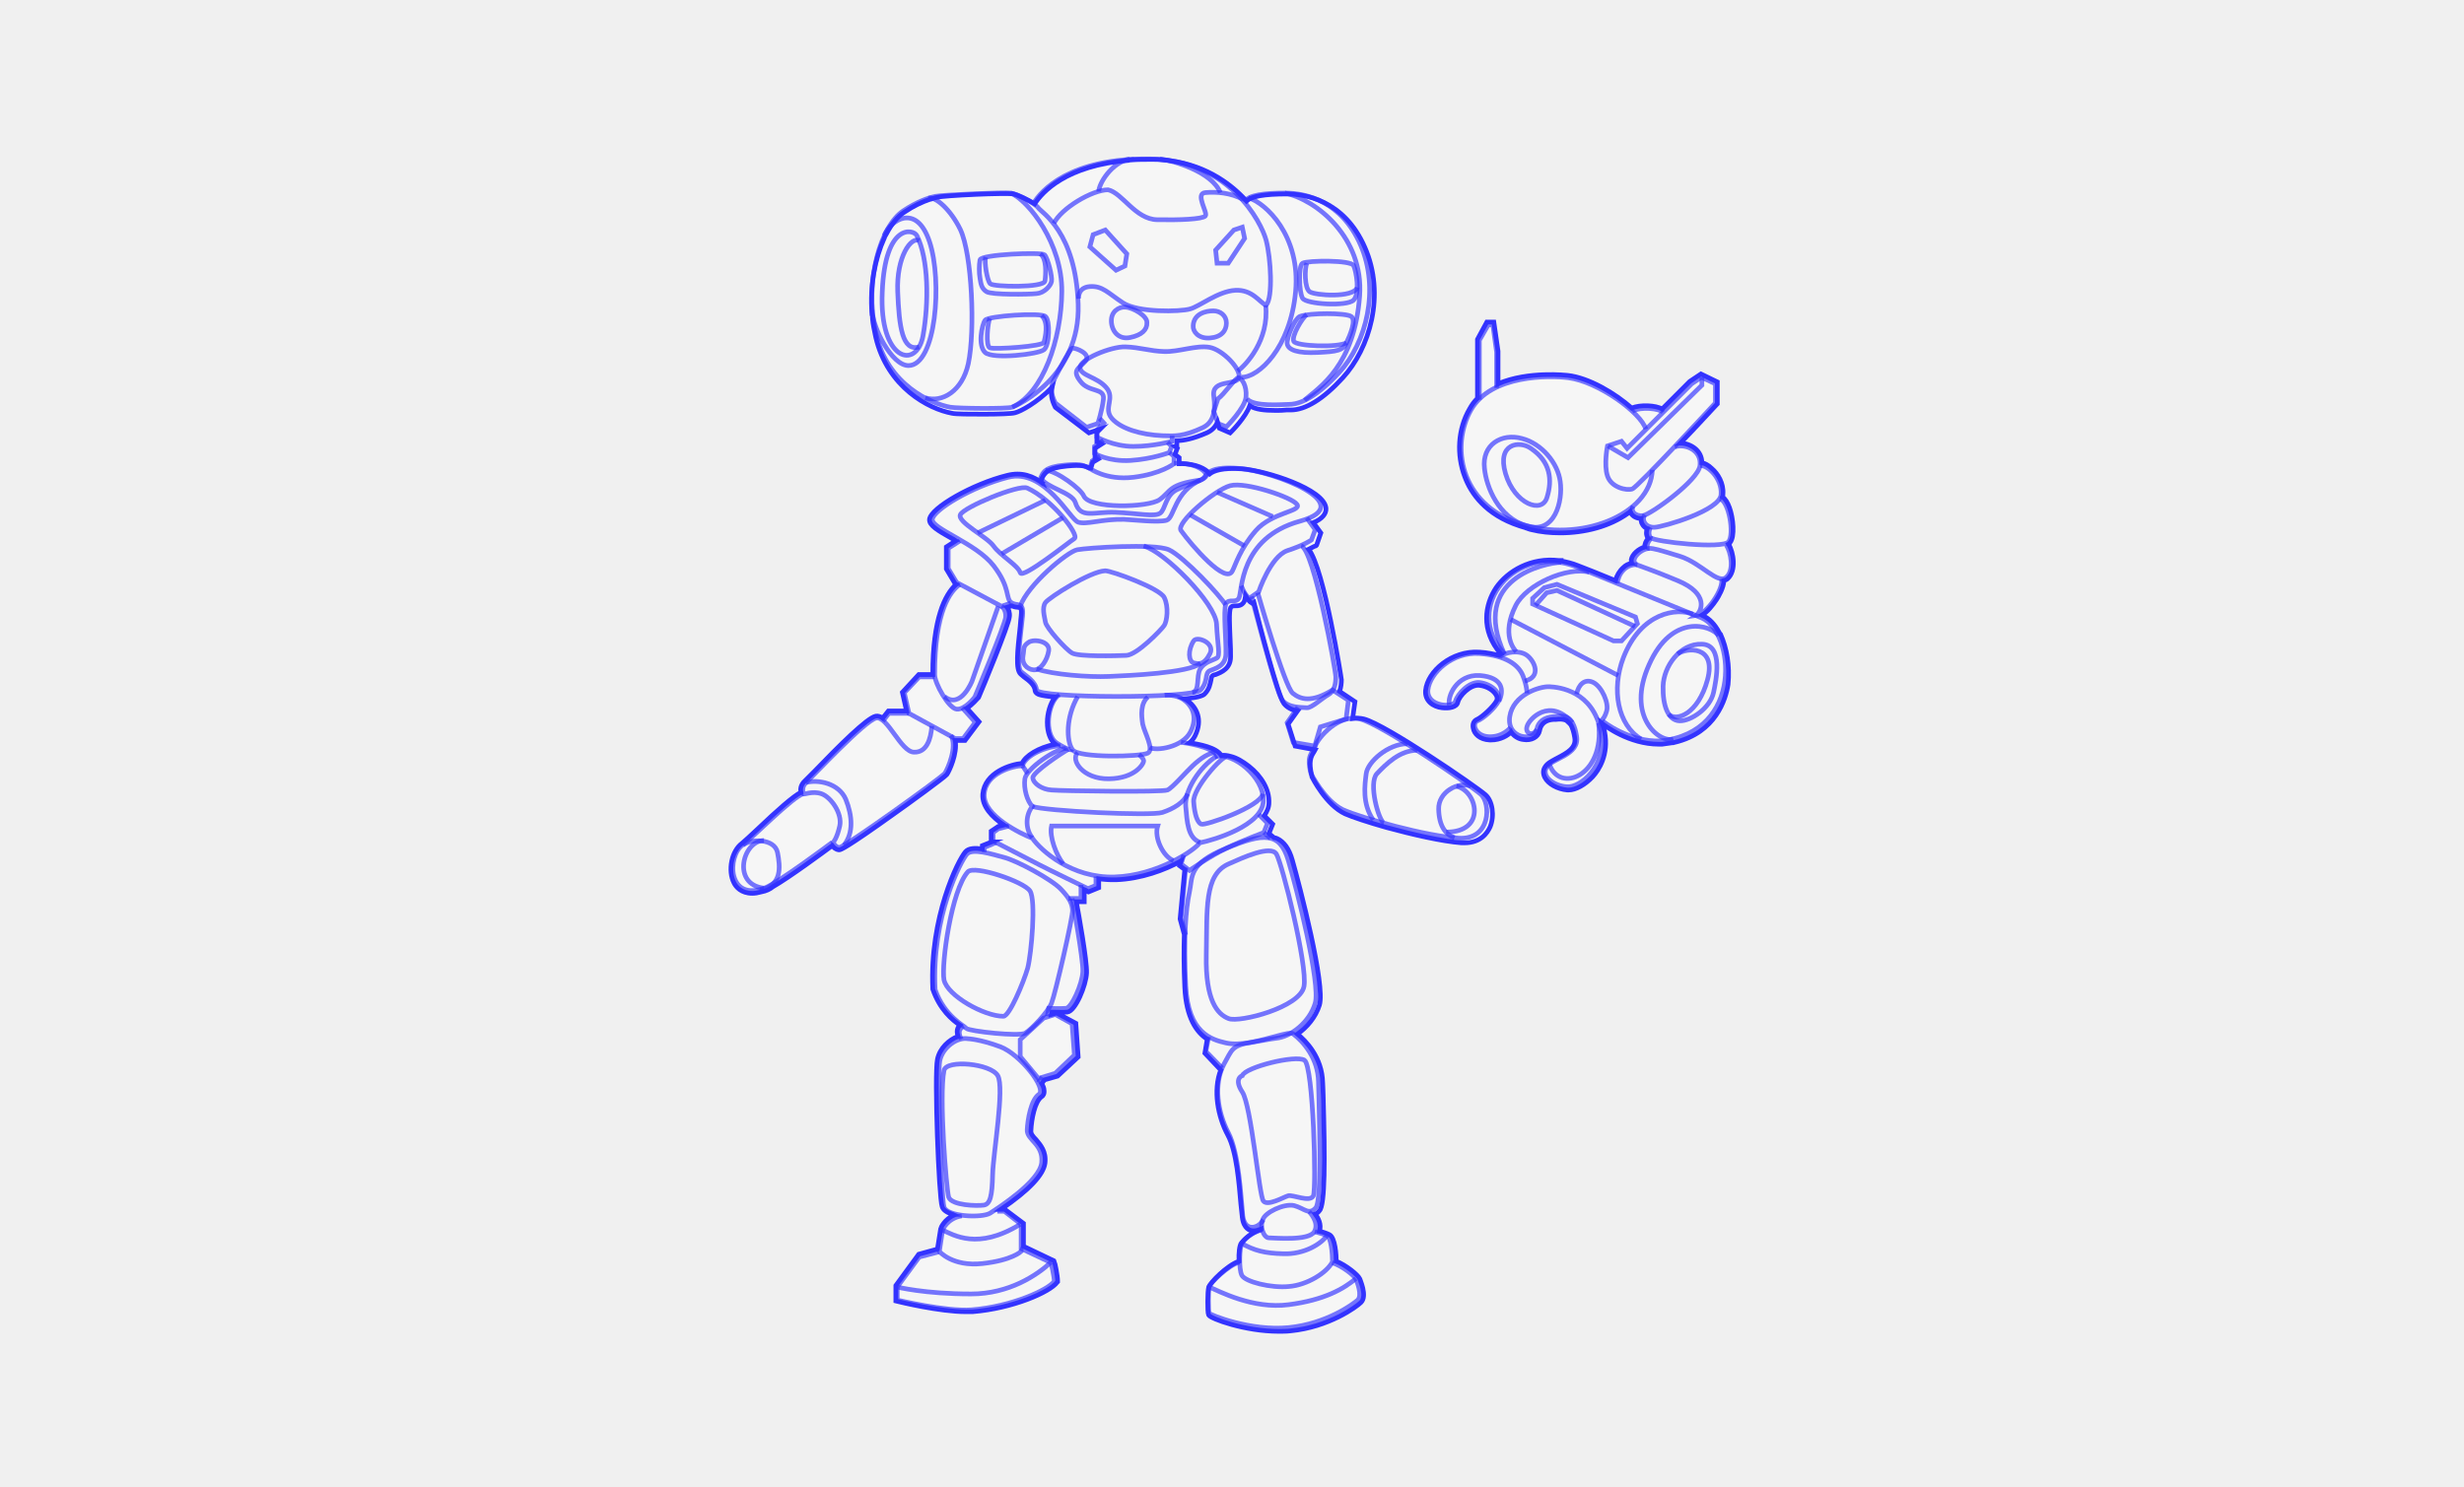
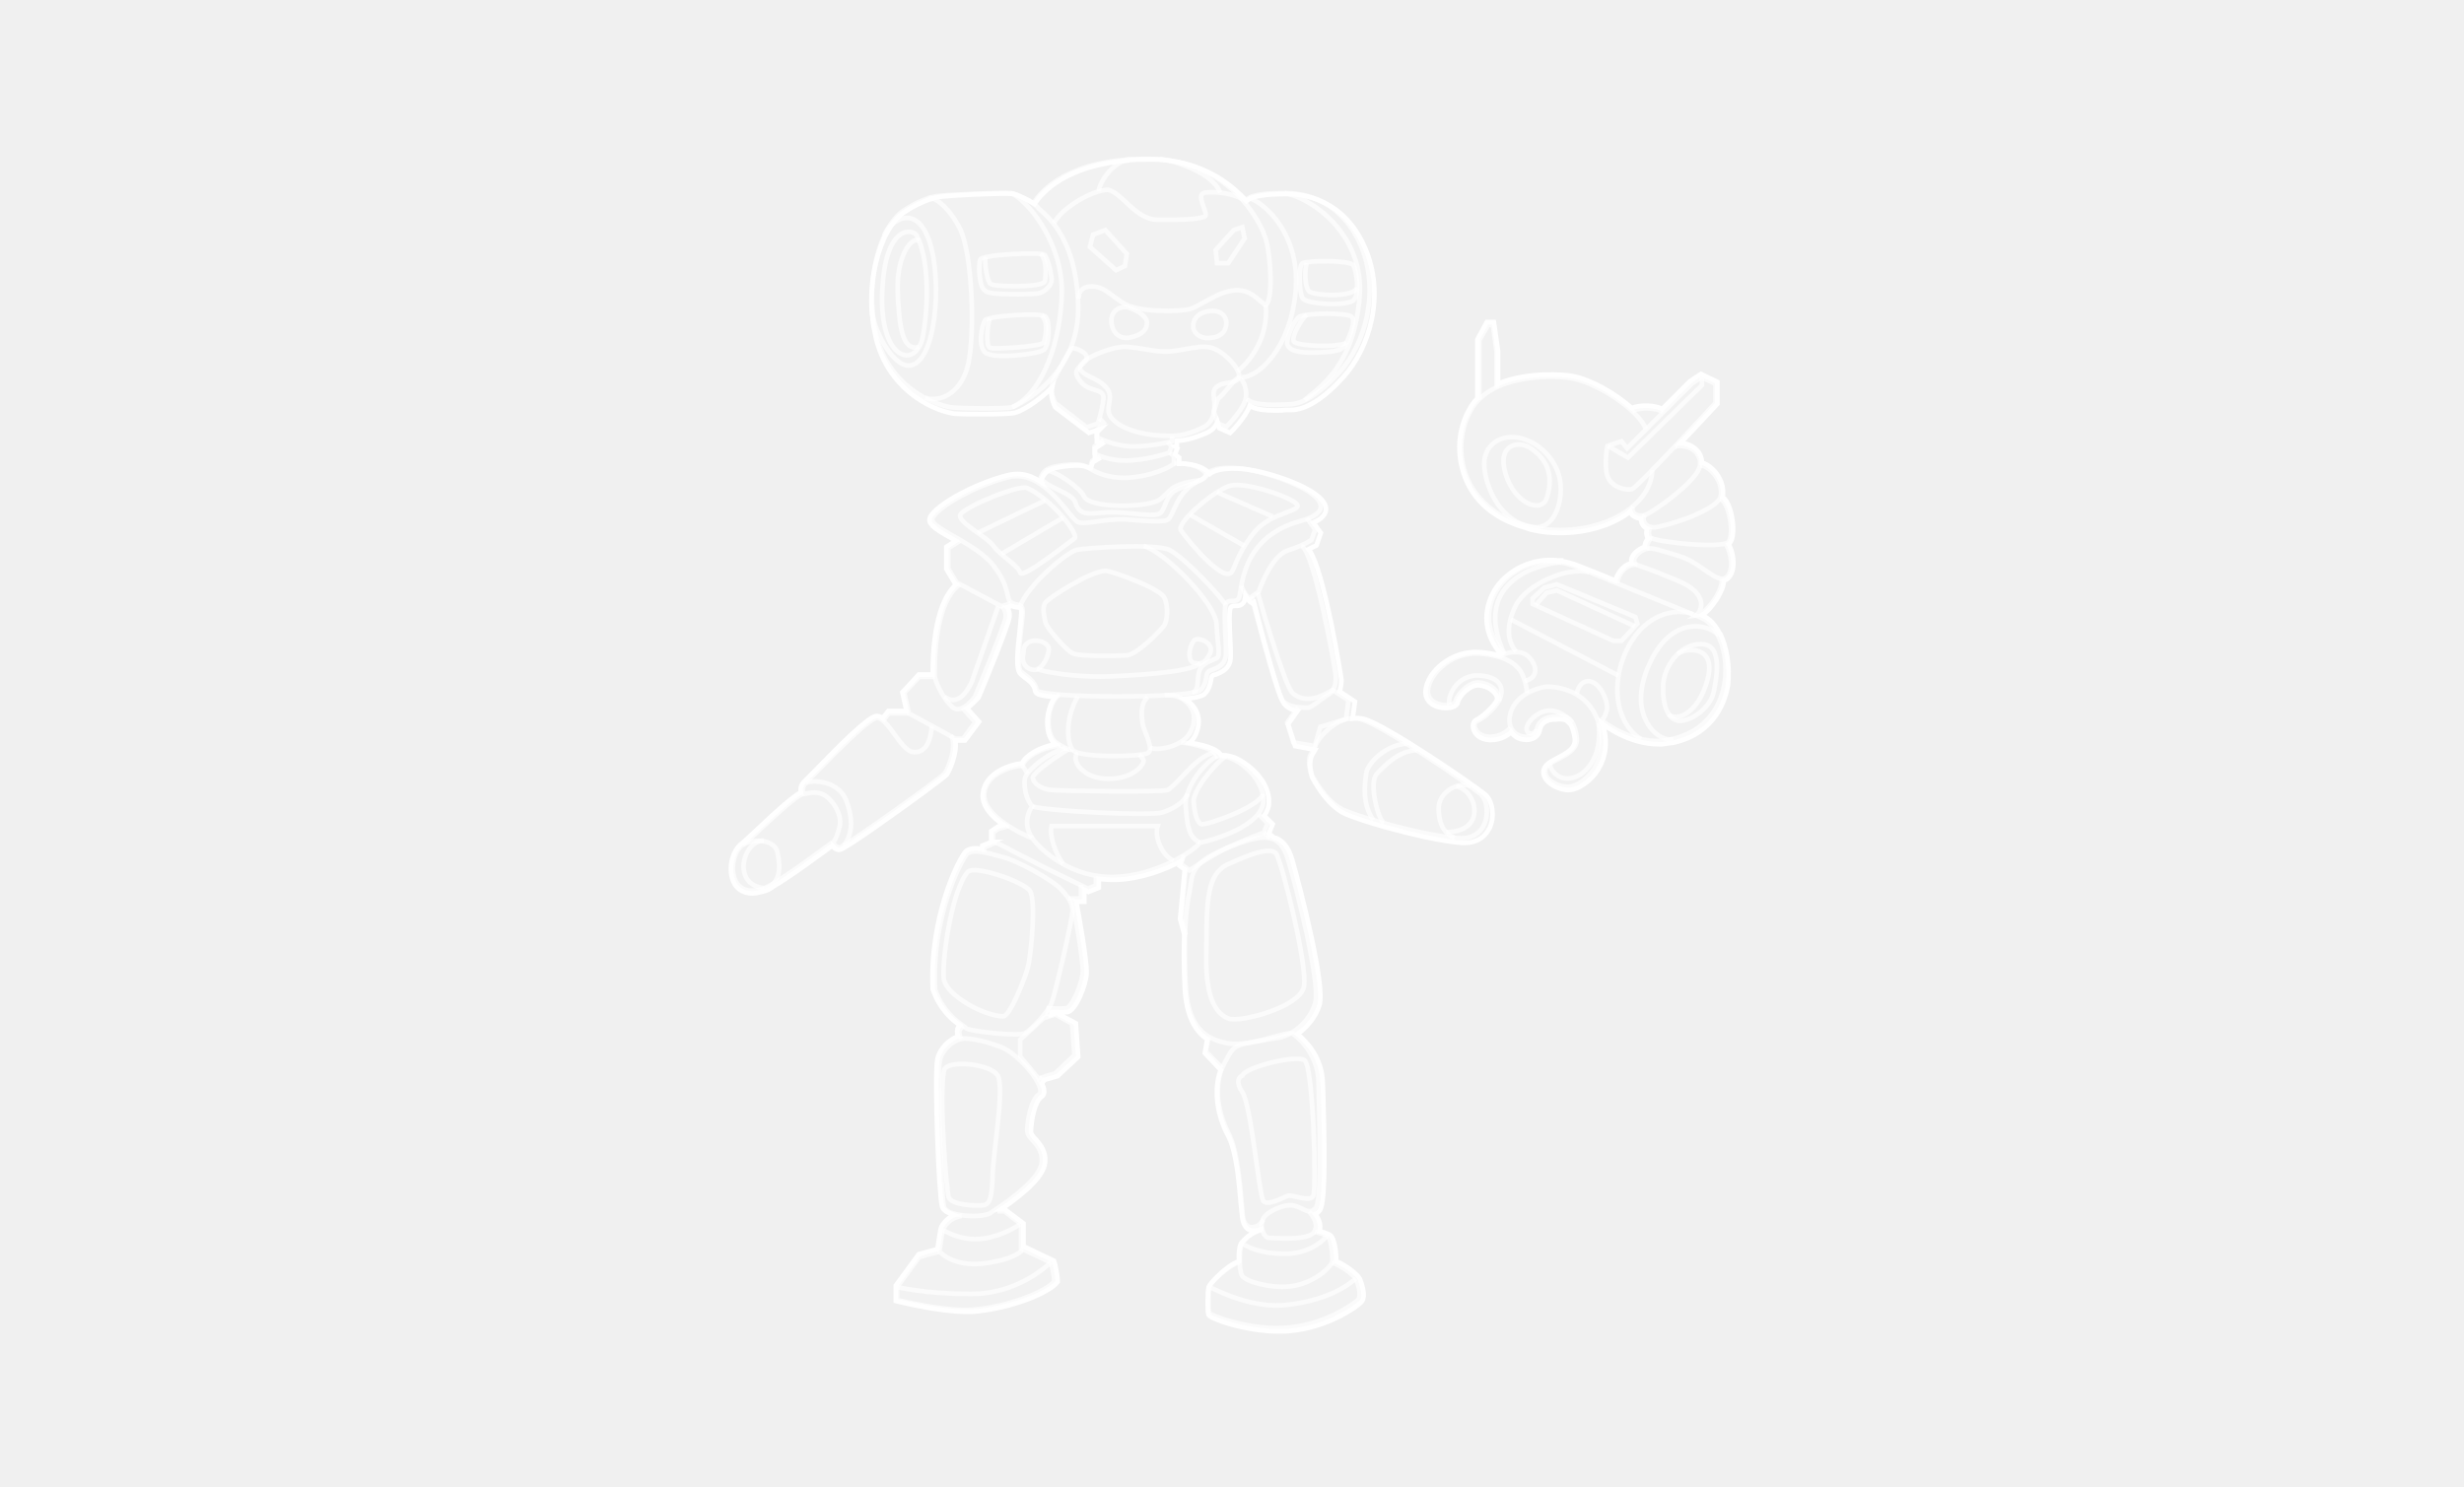
<svg id="bp-711" viewBox="0 0 527 318">
  <style type="text/css">
- 		.st0{fill:#fff6;stroke:#33f;stroke-miterlimit:10;}
- 		.st1{fill:none;stroke:#33fa;stroke-miterlimit:10;}
+ 		.st0{fill:#fff2;stroke:#fff;stroke-miterlimit:10;}
+ 		.st1{fill:none;stroke:#fffa;stroke-miterlimit:10;}
</style>
  <g>
    <path class="st0" d="M223.3,103.6c-2.3-1.8-4.8-2.7-7.9-1.9c-7.3,1.8-16.3,6.9-16.6,9.4c-0.1,1.3,1.8,2.4,4.8,4.1   c0.3,0.1,0.5,0.3,0.8,0.5l-2,1.3v4.7l1.9,3.2l0.2,0.1c-2.4,2.2-5,7.3-5,19.2c0,0,0,0,0,0.1h-3l-3.5,3.8l0.9,4h-3.9l-1.2,1.5   c-0.5-0.3-1-0.5-1.5-0.4c-1.9,0.4-7.8,6.3-13.2,11.9c-0.9,0.9-1.7,1.7-1.9,1.9c-1.1,1-1,2-0.9,2.5c-1.6,0.8-5,3.8-9.1,7.7   c-1.6,1.5-3,2.8-3.5,3.2c0,0,0,0,0,0c0,0,0,0,0,0l0,0c-2.2,1.6-3.1,5.8-1.7,8.5c0.4,0.8,1.5,2.2,3.9,2.2c0.6,0,1.2-0.1,1.9-0.3l0,0   c1.1-0.2,1.9-0.6,2.5-1.1c3.5-2,10.8-7.4,12.7-8.8c0.3,0.4,0.7,0.8,1.4,0.9c0,0,0,0,0.1,0c0.3,0,1.5-0.4,11.7-7.7   c3-2.1,10.8-7.8,11.3-8.4c0.5-0.7,2.3-4.5,1.8-7.3l0.1,0h2l3-4l-2.6-2.9c1.2-0.8,2.2-2,2.4-2.2l0.1-0.1c0.7-1.6,6.5-15.6,6.6-17.3   c0.1-0.9-0.2-1.6-0.5-2l1-0.3c0.4,0.2,0.9,0.3,1.2,0.3c0.7,0.1,1,0.1,0.8,1.9c-0.1,0.6-0.1,1.3-0.2,2.2c-0.6,5.4-1,9.2,0.1,10.2   c0.2,0.2,0.5,0.4,0.7,0.6c1.1,0.8,2.3,1.7,2.4,3c0.1,0.5,0.6,0.7,0.9,0.8c0.6,0.2,1.9,0.4,3.4,0.5c-1.1,1.3-1.7,3.6-1.7,5.4   c0,2.1,0.6,3.8,1.7,4.7c-3.6,0.7-6.4,2.5-7.1,4.1c-2.4,0.2-8,1.9-8.4,6.6c-0.2,2.6,2,4.9,4.5,6.6l-1.2,0.3l-1.5,1v2.3l0.1,0l-2,0.8   v0.7c-1.5-0.2-2.9-0.2-3.6,0.6c-1.6,1.8-7.7,14.1-7,29.3l0,0.1c1.5,4.4,4.2,6.6,5.8,7.7c-0.8,0.8-0.6,1.7-0.4,2.4   c-1.9,0.7-3.9,2.5-4.4,4.9c-0.7,3.3,0.3,29.5,1,31.5c0.2,0.7,0.9,1.2,2,1.6c0.2,0.1,0.4,0.1,0.6,0.2c-2.1,0.9-2.9,2.8-2.9,2.9   l-0.7,4.4l-4,1.1l-4.9,6.7v3.3l0.4,0.1c0.4,0.1,9,2.2,14.6,2.2c0.5,0,0.9,0,1.4,0c8.6-0.7,16.6-4.2,18.1-6.3l0.1-0.1V274   c0-1.1-0.6-4-0.7-4.1l-0.1-0.2l-6.5-3.1v-4.9l-4-3h-0.8c6-4.1,9.1-7.4,9.4-9.9c0.3-2.5-1-3.9-1.9-5c-0.7-0.7-1.2-1.3-1.1-2   c0.1-2.3,0.8-6.2,2.3-7.2c0.3-0.2,0.6-0.6,0.5-1.4c0-0.4-0.2-0.9-0.5-1.4l0.6-0.8l2.8-0.8l4.4-4.1l-0.5-7.2l-4.1-2.2l-1.1,0.3   l0.1-0.5c0.8,0,2.4,0.1,3.3,0c1.7-0.2,4-5.7,4.1-8.4c0.1-2.5-1.7-12.6-2.2-15.2h1.7v-2.6c0.5,0.2,0.7,0.4,0.7,0.4l0.2,0.1l2.2-0.9   v-1.9c0.9,0.1,1.9,0.2,2.9,0.2c0.3,0,0.5,0,0.8,0c5.4-0.2,10.4-2.1,13.9-4l-0.3,1l1.1,0.8l-1,10.6l0.9,3.3c-0.1,3.2-0.1,7,0.1,11.3   c0.3,6.5,2.5,9.6,4.8,11.1l-0.5,3l3.4,3.6c-1.7,4.4-0.6,10,1.5,13.9c1.9,3.5,2.4,10.3,2.8,14.8c0.1,1.1,0.2,2,0.3,2.8   c0.3,2.5,1.7,2.9,2.3,2.9c0.1,0,0.1,0,0.2,0c0.5,0,1-0.2,1.5-0.4c0,0,0,0.1,0,0.1c-2.4,0.8-3.7,2.3-4.2,2.9   c-0.4,0.5-0.6,2.2-0.5,3.9c-2.6,0.9-6.2,4.6-6.5,5.6c-0.2,0.8-0.3,5.3,0,5.9c0.4,0.8,7.8,3.5,15,3.5c0.8,0,1.7,0,2.5-0.1   c8.2-0.8,14.1-5.1,15.1-6.1c1.4-1.4-0.3-5-0.3-5.1c-0.4-0.8-2.8-2.8-5-3.7c0-1.2-0.2-5.1-1.5-5.7c-0.6-0.3-1.5-0.6-2.1-0.7   c0.5-1.5-0.3-2.9-0.9-3.7c0.3-0.1,0.6-0.3,0.9-0.7c1.2-1.2,1.2-10.8,0.8-24.7c0-1.1-0.1-2-0.1-2.6c-0.1-5.6-3.7-9.1-5.4-10.5   c2-1.4,3.9-3.6,4.7-6.2c1.3-4.3-4.2-25.4-5.8-31c-0.7-2.5-1.8-3.9-3.2-4.6c-0.2-0.1-0.5-0.2-0.7-0.2l-1.1-0.9l0.8-2l-1.8-1.8   c0.6-0.9,1-1.8,1-2.8c0.1-2.7-1.5-5.6-4.3-7.8c-1.3-1-2.6-1.8-3.9-2.1v0c0,0,0,0,0,0c-0.7-0.2-1.4-0.3-2-0.2   c-1-1.7-4.7-2.4-6.8-2.7c0.5-0.4,0.9-0.9,1.2-1.5c1.7-3.5,0.3-6.1-1.6-7.5c-0.2-0.2-0.5-0.3-0.7-0.4c0.9-0.1,1.7-0.2,2.3-0.3l0,0   c0.2,0,0.3-0.1,0.5-0.1c0.8-0.2,1.3-0.4,1.5-0.6c1.1-1.1,1.2-2.2,1.4-3c0.1-0.7,0.2-0.9,0.4-1c0.2-0.1,0.4-0.2,0.6-0.2   c1.3-0.5,3.2-1.3,3.2-3.8c0-0.9,0-2.3-0.1-3.8c-0.1-2.5-0.3-5.9,0.1-6.7c0.2-0.3,0.4-0.4,1-0.4c0.6,0,1.4,0,1.9-0.9   c0.1-0.2,0.2-0.6,0.3-1.2c0.6,1,1.1,1.4,1.2,1.4l0.3,0.2l0.3-0.2c1,4,5.1,19.9,6.4,21.6c0.7,0.9,1.8,1.4,2.9,1.6l-2,2.8l1.5,4.7   l4.3,0.8c-0.1,0.2-0.2,0.3-0.3,0.5c-0.6,0.9-1.2,2-0.4,5.2l0,0.1c0.1,0.2,3,6,7.1,7.9c1.6,0.7,4.9,1.8,8.8,2.9c0,0,0,0,0,0l0,0   c5.5,1.5,12,3,16.1,3.3c0.2,0,0.4,0,0.6,0c3.5,0,4.9-2.1,5.5-3.4c1-2.4,0.5-5.6-1-6.9c-2.2-1.9-21.3-15-26-16.2   c-0.8-0.2-1.6-0.2-2.4-0.1l0.5-3.6l-3.3-2.2c0.3-0.8,0.4-1.8,0.4-2.5c0-0.2-3.7-23.7-7-27.9c1-0.5,1.5-0.8,1.6-0.8l0.1-0.1l0.9-2.6   l-1.6-2.2c1.9-0.8,2.8-1.9,2.7-3.1c-0.4-4.1-12.8-8-17.9-8.4c-4.3-0.3-6.1,0.4-7,1.1c-0.1-0.1-0.2-0.2-0.3-0.4   c-0.5-0.5-2.3-1.9-6.2-1.8v-1.3l-0.9-0.7l0.5-1.3l-0.5-0.4c0,0,0,0,0,0l0.4-0.1v-1.1c1.6-0.1,3.4-0.4,6.4-1.7   c1.1-0.5,1.8-1.2,2.3-2.3l0.4,1.3l2.3,1l0.2-0.2c0.1-0.1,3.1-3.1,4-5.6c1.2,0.8,3.2,1,5.5,1c0.8,0,1.6,0,2.4-0.1c0.4,0,0.7,0,0.9,0   c3.1,0,6.9-2.3,11.1-6.9c5.7-6.2,9.2-17.7,4.7-27.9c-4.5-10.3-13.1-11.4-16.6-11.4c-5,0-7.6,0.5-8.7,1.5c-3.7-4.1-9.5-8.1-17.9-8.8   c0,0-0.1,0-0.1,0l0,0c-0.7-0.1-1.5-0.1-2.2-0.1c-1.6,0-3,0-4.4,0.1l0-0.1c-0.2,0-0.4,0.1-0.6,0.2c-13.4,1.1-18.5,6.8-20.1,9.3   c-1.5-0.9-3.6-1.9-4.5-2.1c-1.6-0.3-14.9,0.3-16.3,0.7c-0.5,0.1-0.9,0.2-1.4,0.4c0,0-0.1,0-0.1,0l0,0c-1.8,0.6-3.7,1.5-5.6,2.8   c-1.4,0.9-2.7,2.5-3.8,4.6c-0.1,0.2-0.3,0.5-0.4,0.7c0,0,0,0,0,0.1c0,0.1-0.1,0.1-0.1,0.2l0,0c-1.9,4.2-3.1,10-2.6,16.1l0,0   c0,0.2,0,0.4,0.1,0.6c0,0,0,0,0,0c0,0.1,0,0.2,0,0.3c0.1,1.3,0.4,2.7,0.7,4.1c2.5,10.8,11.4,15.4,16.3,16.3   c0.8,0.2,3.9,0.2,6.8,0.2c3.1,0,6.1-0.1,6.7-0.3c1.2-0.3,4.6-2.1,7.9-5.4c-0.3,1.3-0.1,2.6,0.7,4.2l0.1,0.1l7.1,5.4l2.4-0.8   l-0.7,0.7v2l0.3,0.1c0,0,0.3,0.2,0.7,0.4l-1.4,0.9v2.1l0.2,0.1c0,0,0.1,0.1,0.3,0.2l-1,0.6l-0.4,1.3c-0.1,0-0.2-0.1-0.3-0.1   c-0.9-0.4-1.6-0.7-4.8-0.4c-4.2,0.4-4.9,1.5-5.5,3l-0.1,0.2l0.1,0.2C222.4,102.9,222.8,103.3,223.3,103.6z M270.2,178.6   L270.2,178.6C270.2,178.6,270.2,178.6,270.2,178.6C270.2,178.6,270.2,178.6,270.2,178.6z" />
    <path class="st0" d="M368,135.7c-0.1-0.1-0.2-0.2-0.3-0.4c-0.9-1.7-2.1-3-3.5-3.6c-0.1,0-0.2-0.1-0.2-0.1c1.2-0.7,2.3-2.1,3.1-3.3   c0.4-0.6,1.6-2.6,1.6-4.1c0.3-0.1,0.6-0.2,0.8-0.4c1.9-1.7,1.3-5.6,0.2-7.4c0.2-0.1,0.3-0.2,0.3-0.3c1.1-1.3,0.7-5.3-0.1-7.5   c-0.4-1.1-0.9-1.9-1.5-2.3c0.1-0.2,0.1-0.4,0.1-0.6c0.2-2.3-1.1-4.4-2.4-5.5c-0.7-0.7-1.5-1.1-2.1-1.2c0-1.2-0.5-2.3-1.5-3.1   c-0.9-0.7-2-1.1-3.1-1.1c3.2-3.3,6.2-6.6,7.8-8.3l0.1-0.1v-4.7l-3.5-1.7l-2.4,1.6l-5.9,5.9c-1.3-0.8-4.7-1-6.5-0.2   c-3.6-3.2-9.2-6.5-13.7-7c-0.1,0-8.4-1-14.9,1.8l0-7l-0.9-6.2H318l-2,3.7v12.6c-0.7,0.7-1.2,1.4-1.7,2.3c-2.5,4.3-2.8,9.8-1,14.5   c1.3,3.5,4.4,8.1,11.7,10.5c0.4,0.1,0.9,0.3,1.3,0.4c0.1,0,0.1,0.1,0.2,0.1c0.1,0,0.2,0,0.3,0.1c0.2,0.1,0.4,0.1,0.7,0.2   c0,0,0,0,0,0c2,0.5,4.1,0.7,6.2,0.7c5.3,0,10.6-1.4,14.5-4.2c0.2-0.1,0.3-0.2,0.5-0.4c0.1,0.2,0.1,0.3,0.2,0.5c0.4,0.6,1.2,1,2,1   c0,0,0.1,0,0.1,0c0,0.4,0,0.9,0.3,1.3c0.2,0.4,0.6,0.7,1,0.9c-0.2,0.5-0.3,1.3,0.2,2.1c0,0,0,0,0,0c-0.4,0.4-0.8,1.2-0.7,1.8   c-1.4,0.4-2.7,1.6-2.9,2.7c0,0.3,0,0.6,0.1,0.8c-0.7,0.1-1.3,0.4-1.8,0.9c-0.8,0.7-1.4,1.7-1.7,2.8c-3.6-1.5-6.7-2.7-8-3.2   c-1.2-0.5-2.5-0.8-3.6-1l0-0.1c-0.1,0-0.3,0-0.5,0c-5.9-0.7-10.9,2.2-13.4,5.8c-2.4,3.6-3.4,9.1,1,14.2c-0.2,0.1-0.3,0.2-0.4,0.3   c-1.2-0.3-2.5-0.6-4.2-0.7c-5.9-0.4-11.1,4.1-11.5,8.2c-0.2,2.3,1.7,3.5,3.5,3.7c1.5,0.2,3.2-0.1,3.4-1.2c0.3-1.3,2.6-3.8,4.6-3.6   c1.8,0.2,3.1,1.2,3.6,2.1c0.2,0.3,0.3,0.8,0.1,1.2c0,0,0,0,0,0l0,0c-0.7,1.3-3.1,3.5-4.2,4c-0.7,0.3-1,1-0.8,1.9   c0.2,1.2,1.4,2.4,3.5,2.5c0.1,0,0.2,0,0.3,0c2.1,0,3.6-1,4.3-1.7c0.6,0.9,1.6,1.5,2.6,1.6c1.7,0.3,3.2-0.5,3.5-1.9c0,0,0,0,0,0l0,0   c0,0,0-0.1,0-0.1c0.3-1.4,1.3-2.2,3-2.3l0.5,0c0.8-0.1,1.5-0.1,2.2,0.2c0.3,0.3,0.7,0.6,1,1c0.3,0.6,0.6,1.4,0.8,2.7   c0.4,2.2-1.7,3.3-3.6,4.3c-1.1,0.6-2.2,1.1-2.7,1.9c-0.5,0.7-0.5,1.5-0.1,2.3c0.7,1.4,2.7,2.5,4.8,2.7c0.1,0,0.2,0,0.3,0   c1.5,0,3.5-1.1,5.1-2.8c1.4-1.5,3.5-4.8,2.6-9.6c-0.1-0.6-0.3-1.2-0.5-1.8c0,0,0,0,0,0c0.5,0.4,5.7,4.4,12.1,4.4c0.2,0,0.5,0,0.7,0   c0.8-0.1,1.5-0.2,2.1-0.3c0.2,0,0.4,0,0.6-0.1l0,0c8.8-2.1,10.9-9.2,11.4-12.4C370,142.4,369.3,138.6,368,135.7L368,135.7z" />
  </g>
  <g>
    <path class="st1" d="M193.2,45.1c3-2,5.4-2.8,6.9-3.1c1.5-0.3,14.7-0.9,16.1-0.7c1.4,0.2,5.2,2.2,5.9,3.2c0.7,1,8,5.1,8.5,20.6   c0.5,15.5-13,21.6-14.1,22s-11.7,0.3-13.3,0c-3.8-0.7-13.4-4.6-15.9-15.9S188.4,48.3,193.2,45.1z" />
    <path class="st1" d="M189.1,50.4c1.3-3.3,6.9-7.1,9.7,1.3s1.4,26.5-4.5,26.5c-3.6,0-7.7-8.2-7.8-11.9" />
    <path class="st1" d="M198.6,42.4c1.5-0.4,4.7,2.4,6.8,6.7c2.5,5.3,3.2,21.6,1.7,28.7c-1.3,5.9-5.6,8.4-9.2,7.3" />
    <path class="st1" d="M196.1,50.4c-0.7-1.4-6.8-2.8-7.4,12c-0.7,14.8,7.3,16.8,8.7,9.5C198.7,64.7,198.6,55.4,196.1,50.4z" />
    <path class="st1" d="M196.6,51.5c-1.7-1-4.9,3.4-4.6,10.9s1,12.9,4.6,11.8" />
    <path class="st1" d="M216.2,41.3c3.9,1.7,11,10.9,10.9,21.1s-4,21.7-10.6,24.7" />
    <path class="st1" d="M209.6,55.6c0.2-1.2,13.1-1.7,13.8-1.1c0.7,0.7,1.7,4.7,1.5,5.7c-0.2,1-1.6,2.5-3.2,2.6   c-1.7,0.2-9.6,0.3-10.7-0.4c-1.1-0.7-1.2-1.7-1.4-2.9C209.4,58.4,209.4,56.7,209.6,55.6z" />
    <path class="st1" d="M210.8,55c-0.3,1.1,0.3,5,1,5.7c0.7,0.7,11.5,0.9,11.7-0.6c0.2-1.5,0.4-4.8-1-5.8" />
    <path class="st1" d="M210.7,68.5c0.6-0.9,11.9-1.7,12.9-0.8c1,0.8,0.9,6.1-0.3,7.1c-1.2,1-11,2.1-12.6,0.6S210,69.5,210.7,68.5z" />
    <path class="st1" d="M211.7,68.1c-0.5,1.1-0.9,5.9,0,6.3s11.5-0.3,11.6-1.2c0.2-0.9,1.1-4.1-0.5-5.7" />
    <path class="st1" d="M221,43.6c1.6-2.8,7.8-9.8,24.9-9.6s23.9,13.6,24.9,17.4c1,3.8,1.5,12.2,0,13.9c-1.4-0.6-2.9-3.4-6.6-3.2   c-3.7,0.2-7.7,3.5-9.7,4c-2.1,0.6-11.1,0.8-14.3-1.3c-3.2-2.1-4.4-3.7-7.1-3.5c-2.7,0.2-2.4,2.6-2.4,2.6" />
    <path class="st1" d="M257.2,91.5c2.1-1,2.9-3.1,2.4-6.8s5-2.1,5.4-4c0.4-1.8-3.5-5.9-6.3-6.4c-2.8-0.5-6.6,1-9.7,0.9   c-3.1-0.1-5.2-0.9-8.3-1s-9.9,2.7-9.7,4.5c0.2,1.7,3.6,1.9,5.6,4.2c2,2.3-0.7,4.4,1.2,6.6s6.2,3.5,10.8,3.7   C251.3,93.3,253.1,93.4,257.2,91.5z" />
    <path class="st1" d="M225.7,86.2c-1.1-2.2-1-3.7,0-5.5c1-1.9,3.1-6,3.6-6.2c0.6-0.2,4.3,1.2,2.8,2.8c-1.4,1.6-2.9,1.9-1,4.3   c1.8,2.4,5.2,1.3,4.9,3.8s-1.2,5.2-1.2,5.2l-2.4,0.8L225.7,86.2z" />
    <path class="st1" d="M260.5,85.3l-0.9,2.7l0.9,2.6l1.8,0.7c0,0,4-4,4.2-6.4s-0.9-4-1.6-4.1C264.3,80.7,261.8,84.4,260.5,85.3z" />
    <path class="st1" d="M235.2,89.5l0.9,1l-1.5,1.5v1.5c0,0,3.5,2,7.8,2c4.3,0,8.3-1.1,8.3-1.1v-1.2" />
    <path class="st1" d="M236,94.2l-1.9,1.3V97c0,0,3,1.8,7.7,1.5s8.3-1.7,8.3-1.7l0.5-1.3l-0.9-0.9" />
    <path class="st1" d="M235.3,97.6l-1.7,1l-0.5,1.6c0,0,3.4,2.6,9.3,1.9s8.7-2.9,8.7-2.9v-1.6l-1-0.8" />
    <path class="st1" d="M264.7,79.4c1.8-1.3,6.8-6.7,6-14.1" />
    <path class="st1" d="M240.7,65.7c-1.5-0.1-3.1,1-3,3.1c0.1,2.1,1.6,3.9,4,3.4c2.5-0.5,3.7-1.7,3.6-3.2   C245.4,67.6,242.4,65.8,240.7,65.7z" />
    <path class="st1" d="M255.2,69.7c-0.1,1.2,1.1,2.8,3.6,2.6c2.5-0.2,3.5-1.6,3.5-3.2s-1.3-2.6-2.8-2.6   C257.9,66.5,255.3,67.1,255.2,69.7z" />
    <polygon class="st1" points="233.1,52.8 233.8,50.2 236.4,49.2 241,54.3 240.6,56.9 238.7,57.8  " />
    <polygon class="st1" points="260.3,56.3 260,53.5 263.9,49.2 265.7,48.6 266.2,51 262.7,56.3  " />
    <path class="st1" d="M225.4,47.8c1.5-3.2,8.2-7.2,11.6-7.2c3.1,0.7,5.8,6.3,10.5,6.4s9.7-0.1,10.3-0.8s-2.3-4.8,0-5   c2.3-0.2,5.5,0,8.1,1.5" />
    <path class="st1" d="M235,41c0-1.7,2.7-6.2,6.6-7" />
    <path class="st1" d="M248.1,34c3.1,0.4,11.1,2.8,12.9,7.2" />
    <path class="st1" d="M266.2,43.2c0.7-1.5,4.3-1.9,8.7-1.9s12,1.7,16.1,11.1s1.3,20.9-4.6,27.3s-9.4,6.8-10.7,6.8   c-1.3,0-7.6,0.6-9-1.2" />
    <path class="st1" d="M274.8,41.3c6.8,1.4,16.9,9.6,16,22c-1.1,14.9-8.5,19.5-11.8,22.3" />
    <path class="st1" d="M267,42.3c3.7,1.1,11.2,8.1,10.1,20.1s-7.9,18.4-11.6,18.3" />
    <path class="st1" d="M278.6,56.3c-0.9,0.4-0.8,6.2,0,7.5s9.5,1.8,10.9,0.4c1.4-1.4,0.6-6.2,0-7.4C288.9,55.6,279.8,55.7,278.6,56.3   z" />
    <path class="st1" d="M279.5,56.3c-0.5,1.2-0.5,5.3,0.6,6.1c1.1,0.8,9.3,1.4,10.2-0.9" />
    <path class="st1" d="M278,67.7c-1.1,0.5-2.8,4.4-2.7,5.8c0.2,1.4,2.3,2.1,6.5,1.9s5.4-0.4,6.2-2.1s2.1-4.8,1-5.6S280,66.9,278,67.7   z" />
    <path class="st1" d="M279.5,67.3c-1,0.7-3.3,4.6-2.8,5.7c0.5,1.1,9.6,1.4,11.3,0.3" />
    <path class="st1" d="M233.1,100.2c-1.5-0.5-1.2-1.1-5.4-0.7c-4.2,0.4-4.6,1.5-5.1,2.7c1,2.1,6.7,3.1,7.4,5.3c1.1,3.6,4,1.9,8.6,2.1   c4.7,0.2,8.3,1,9.5,0.2c1.2-0.8,1.1-3.9,3.7-5.1s6.2-2.1,6.2-3s-2.3-2.8-6.9-2.6" />
    <path class="st1" d="M223.6,100.6c2.4,0.1,7.6,4,8.2,5.5c1.2,2.8,13.8,2.5,16.2,0.8c2.5-1.8,1.9-3.3,8.7-4.2" />
    <path class="st1" d="M257,102.6c1.2-0.5,0.5-3,8-2.4c7.5,0.6,26,7.7,13,11.3c-13,3.6-12.3,15.1-13,16.4s-2.2,0-2.8,1.3   c-0.6,1.3,0.1,8,0,10.7s-2.4,3.1-3.5,3.6c-1.1,0.6-0.2,2.2-1.9,4.1c-1.8,1.9-34.9,1.8-35.1,0s-2.1-2.9-3.3-3.9   c-1.2-1,0-8.6,0.3-11.9s-1.1-2-2.4-2.9c-1.3-0.9-0.1-3.1-3.8-7.9c-3.7-4.8-13.3-7.9-13.1-9.9c0.2-2,8.4-7,16.2-9s13.2,9,15,9.6   c1.8,0.6,5-0.7,9.8-0.6c2.2,0.1,7.3,0.7,9.1,0.2C251.2,110.8,251.1,105.1,257,102.6z" />
    <path class="st1" d="M230.5,149c-2.5,4.3-2.5,9.5-1.1,11.4c1.3,1.8,14.7,1.5,16.1,0.7c1.4-0.8-0.7-4.3-1.1-6.2   c-0.3-1.9-0.5-4.4,1.1-5.8" />
    <path class="st1" d="M226.6,148.6c-2.5,1.5-3.5,8.5-0.5,10.4c3,1.9,3.2,1.3,3.2,1.3" />
    <path class="st1" d="M245.9,159.9c1.3,0.8,7,0,8.7-3.3s0.3-5.7-1.4-6.9s-4.1-1-4.1-1" />
    <path class="st1" d="M218.2,129.7c1.6-4.6,10.1-11.7,12.2-12.1c2.2-0.4,16.4-1.4,19.6,0c3.1,1.4,11.2,10,12.1,11.8" />
    <path class="st1" d="M244.6,116.8c4.5,1.2,15.4,12.3,15.6,16.7c0.2,4.5,0.9,6.9,0,7.3c-0.9,0.5-2.6,0.8-3.5,2.3   c-0.9,1.5,0,4.8-1.7,5" />
    <path class="st1" d="M236.4,122.1c1.3,0,11.6,3.7,12.6,5.7c1,2,0.6,5.1,0,6c-0.6,0.9-5.8,6.3-8.1,6.4c-2.3,0.1-10.2,0.3-11.6-0.5   s-5.5-5.4-5.7-6.6c-0.2-1.2-0.8-3.1,0-4.2C224.4,127.8,233.2,122.2,236.4,122.1z" />
    <path class="st1" d="M220,137.4c1.2-0.8,4.6-0.2,4.3,1.8c-0.3,2-1.7,4.2-3.2,4.1c-1.5-0.1-2.6-1.4-2.3-3S218.7,138.3,220,137.4z" />
    <path class="st1" d="M255.3,137.1c0.7-1.1,4.6,0.4,3.5,2.7c-1.2,2.4-2.3,2.3-3.5,2C254.2,141.5,254,139.1,255.3,137.1z" />
    <path class="st1" d="M221.7,143.1c3.5,1.2,11.1,1.8,15.5,1.6c4.4-0.2,16.9-0.7,19.6-2.8" />
    <path class="st1" d="M219.7,104.4c-1.8-0.8-13.6,4.1-14.3,5.7c-0.7,1.6,5.7,4.7,7.1,6.7s5.3,4.2,5.7,5.7s10.5-6.6,11.6-7.3   C230.9,114.4,225,106.8,219.7,104.4z" />
    <path class="st1" d="M252.6,113.5c-1.2-1.6,7.2-8.7,10.5-9.6c3.3-0.9,13.3,2.5,14.3,4c1.1,1.5-5.4,1.7-8.8,5.6   c-3.4,3.9-4.4,7.5-5,8.6C262.2,125.2,254.9,116.7,252.6,113.5z" />
    <line class="st1" x1="214.2" y1="118.5" x2="227.4" y2="110.7" />
    <line class="st1" x1="223.6" y1="107" x2="209.1" y2="114" />
    <line class="st1" x1="254.5" y1="110.1" x2="266.2" y2="116.8" />
    <line class="st1" x1="260.3" y1="105.3" x2="272.2" y2="110.5" />
    <path class="st1" d="M230.5,161c-1.6,1.5,1,5.7,6.7,5.6s7.5-3.3,7.4-3.9c-0.1-0.6-1-1.3-1-1.3" />
    <path class="st1" d="M226.8,159.5c-4.3,0.4-7.7,2.6-8.1,4.3c-1.9,0-7.9,1.5-8.2,6.1c-0.3,4.6,8.1,8.6,10.3,9.4   c1.8,2.6,8.4,8.6,17.6,8.3c9.2-0.3,17.2-5.8,18.2-7.3c3-0.6,13.5-3.7,13.6-9c0.1-5.3-6.6-10.3-9.9-9.5c-0.7-2.2-7.7-3-7.7-3" />
    <path class="st1" d="M228,160.1c-2.4,0.1-8.5,4.4-8.8,6.5c-0.3,2.1,0.5,4.8,1.6,5.9c-1.7,2.2-1.3,5.2,0,6.7" />
    <path class="st1" d="M260.3,161.7c-3.9,2.4-7,7.6-6.7,10.8c0.3,3.2,0.4,6.8,3.1,7.7" />
    <path class="st1" d="M220.8,172.5c2.6,1,25.4,2.1,27.8,1.3s4.6-2.1,5.4-4" />
    <path class="st1" d="M227.4,184.8c-1.5-1.9-3-5.8-2.5-8.1c4.4,0,21.5,0,22.7,0c-0.8,2.5,1.2,6.6,3.4,7.4" />
    <line class="st1" x1="218.7" y1="163.8" x2="219.8" y2="165.5" />
    <polyline class="st1" points="205.3,115.7 202.8,117.3 202.8,121.6 204.6,124.6 214.2,129.7 216.2,129  " />
    <path class="st1" d="M205.3,125c-2,1.4-5.4,5.6-5.4,19.3c0,1.9,3,7.2,4.7,7.4c1.8,0.2,3.9-2.6,3.9-2.6s6.5-15.5,6.6-17.1   c0.1-1.7-0.9-2.3-0.9-2.3" />
    <path class="st1" d="M213.5,129.7l-5.6,16c0,0-2.4,6.1-5.9,3.3" />
    <polyline class="st1" points="199.9,144.8 196.6,144.8 193.4,148.2 194.4,152.6 204.3,158 206,158 208.6,154.5 205.8,151.4  " />
    <polyline class="st1" points="194.4,152.6 190.1,152.6 188.8,154.3  " />
    <path class="st1" d="M199.3,155.3c-0.2,2.8-1.1,5.7-3.8,5.6c-2.8,0-5.7-7.8-8.1-7.3s-13.7,12.6-14.9,13.7c-1.2,1.1-0.7,2.2-0.7,2.5   c0,0.3,1.9-0.7,3.9,0c2,0.7,4.5,4.2,3.9,6.9s-1.4,3.5-1.4,3.5s0.4,1,1.3,1.1s22-15,22.6-15.9s2.7-5.6,1.3-8.1" />
    <path class="st1" d="M171.8,169.8c-2.1,0.5-11.3,9.8-12.9,10.9c-3.5,2.4-3.3,12.4,4.8,9.2c2.8-1.1,14.3-9.7,14.3-9.7" />
    <path class="st1" d="M158.9,180.8c1.6-1.4,6.8-1.5,7.4,1.6s1,7-3.7,8" />
    <path class="st1" d="M163.4,179.8c-4.5,0-7,9.4,0,10.2" />
    <path class="st1" d="M265.5,125.3c0.7,2,1.7,2.7,1.7,2.7l2-1.4c0,0,2.5-7.5,6.1-8.8c3.7-1.2,5.2-2.3,5.2-2.3l0.8-2.2l-1.8-2.5" />
    <path class="st1" d="M278.3,116.8c2.7,0.6,7.4,26.7,7.4,28s-0.2,3-1.6,3.8c-1.4,0.8-3.6,2.9-4.6,2.8s-4,0.1-5.3-1.7   c-1.3-1.8-6.5-22.1-6.5-22.1" />
    <path class="st1" d="M277.6,151.3l-2.3,3.3l1.3,4.2l4.6,0.8l1.2-4.1l5.5-1.7l0.5-4l-3.4-2.2c-4.5,2.8-6.9,2-8.5,0.7   c-1.7-1.3-7.5-21.5-7.5-21.5" />
    <path class="st1" d="M280.4,165.5c-1.1-4.2,0.4-4.3,0.9-5.9c0.5-1.6,4.9-7,9.6-5.8c4.7,1.2,23.6,14.2,25.8,16.1   c2.2,1.9,2.2,9.8-4.7,9.4s-20.8-4.3-24.8-6.1C283.3,171.3,280.4,165.5,280.4,165.5z" />
    <path class="st1" d="M296,176c-1.1-0.3-3.4-8.5-1.5-10.5c2-2.1,4.9-5,8.6-5" />
    <path class="st1" d="M301,159.1c-4.1,0-8.5,3.9-8.8,6.4c-0.3,2.4-0.9,6.4,1.5,9.9" />
    <path class="st1" d="M314.6,168.2c-2.7-1.1-7,1.2-6.9,4.9c0.1,3.7,1.5,5.4,3.4,6.1" />
    <path class="st1" d="M311.5,168.2c4.4,0.9,6.6,9.8-2.2,9.8" />
    <path class="st1" d="M172.4,167.4c2.5-0.7,7,0.1,8.5,3.6c1.4,3.5,1.7,7.2-0.4,9.8" />
    <path class="st1" d="M228.5,160.3c-1,0.5-7.7,4.9-7.6,6.1s2,2.5,4,2.6c2,0.2,23.6,0.5,24.8,0c1.1-0.5,3.9-3.8,5.4-5.2   c1.7-1.6,3.5-2.8,4.9-2.8" />
    <path class="st1" d="M262.5,161.8c-1.1-0.2-7.4,6.9-7.2,9.7c0.2,2.8,0.8,4.4,1.6,4.8s12.7-3.7,13.2-6.5" />
    <path class="st1" d="M215.8,176.7l-2.3,0.6l-1.1,0.8v1.8c0,0,7.8,4,9.7,5s10.6,5.2,10.6,5.2l1.7-0.7v-1.9" />
    <polyline class="st1" points="213.1,180.2 210.5,181.3 210.5,182.3  " />
    <polyline class="st1" points="231.2,189.3 231.2,192.2 228.5,192.2  " />
    <path class="st1" d="M214.7,183.4c-2.6-0.7-6.7-2-7.9-0.7c-1.2,1.3-7.6,13.3-6.8,29c2,5.7,6.2,7.7,6.7,8.3c0.6,0.6,11.3,1.8,12.6,1   c1.3-0.8,4.8-4.4,5.6-6.4c0.8-2,4.6-18.5,4.5-19.9c-0.1-1.4-0.6-2.5-2.5-4.5C224.9,188.1,217.5,184.1,214.7,183.4z" />
    <path class="st1" d="M229.3,192.2c0,0,2.4,12.9,2.3,15.6s-2.4,7.8-3.6,7.9c-1.2,0.1-3.7,0-3.7,0l-0.3,1.7" />
    <polygon class="st1" points="223.2,217.8 225.7,217 229.3,219 229.8,225.7 225.7,229.6 222.1,230.7 218.2,226 218.2,222.4  " />
    <path class="st1" d="M207,186.5c1.4-1.5,12,2.1,13.3,4.1c1.3,2,0.3,13.4-0.5,16.5c-0.9,3.1-3.9,10.3-5.2,10.3   c-4.1,0-12-4.4-12.7-7.8C201.3,206.2,203.5,190.4,207,186.5z" />
    <path class="st1" d="M207,222.2c-2.2-0.4-5.4,1.8-6,4.7s0.3,29.2,0.9,31.3s8.2,2.4,9.9,1.3c1.7-1.1,10.6-6.8,11-10.8   c0.4-4-3.2-4.8-3.1-7c0.1-2.2,0.8-6.4,2.5-7.6c1.8-1.2-4-8.6-8.3-10.2S207,222.2,207,222.2z" />
    <path class="st1" d="M201.9,229c0.5-2.4,10-1.5,11.5,1.1c1.5,2.6-1,16.7-1.1,21.2c-0.1,4.5-0.5,6.3-1.9,6.5   c-1.4,0.2-6.8,0.1-7.5-1.7C202.4,254.4,200.8,234.5,201.9,229z" />
    <path class="st1" d="M205.7,260.1c-3.1,0.5-4.1,3-4.1,3l-0.7,4.6c0,0,2.8,3.3,9.2,2.6c6.4-0.7,8.3-2.6,8.3-2.6v-5.8l-3.6-2.8h-1.5" />
    <path class="st1" d="M201.5,263.1c2.5,1.1,7.6,4.4,16.7-1.2" />
    <path class="st1" d="M200.8,267.8l-4.2,1.1l-4.7,6.4v2.8c0,0,10.4,2.5,15.9,2.1c8.7-0.7,16.4-4.3,17.7-6.1c0-1-0.7-4-0.7-4   l-6.6-3.1" />
    <path class="st1" d="M224.8,270c-3,2.8-9,6.8-17.1,6.8c-10,0-15.9-1.5-15.9-1.5" />
    <path class="st1" d="M253.2,182.9l-0.6,1.9l1.8,1.4c0,0,4.3-3,7.8-4.7s8.1-3.4,8.1-3.4l0.8-2l-1.9-1.9" />
    <path class="st1" d="M254.4,190.8c0.7-3.3-0.3-6,7.8-9.3c8.1-3.4,11.5-3.5,13.3,2.4c1.8,5.9,7,26.6,5.8,30.7   c-1.2,4.1-5.2,7.2-8.4,7.5c-3.2,0.4-7.7,1.7-10.7,1s-8.1-2-8.6-12.2S253.6,194.5,254.4,190.8z" />
    <path class="st1" d="M262.8,184.8c2.9-1.3,9-4.1,10.2-2.1c1.2,2,6.7,23.8,5.9,28.3s-13.8,7.8-16.1,6.9c-2.4-0.9-5-3.8-4.8-13.6   S257.5,187.1,262.8,184.8z" />
    <path class="st1" d="M261.8,227.6c1.7-3,1.6-3.9,5.6-4.6s8.4-2.4,9.1-1.9c2.3,1.7,5.4,5.3,5.5,10.3c0.1,5.1,0.9,25.4-0.6,27   s-2.4,0.1-4.6-0.5c-2.2-0.5-6.3,1.5-6.7,3c-0.4,1.5-3.8,3.1-4.3-0.8c-0.4-3.9-0.8-13.4-3.1-17.8S259.5,231.9,261.8,227.6z" />
    <path class="st1" d="M265.7,230.1c0.6-1.8,11.4-4.5,13.3-3.3c1.9,1.2,2.6,27.5,1.9,29s-4.4-0.3-5.4,0c-1,0.3-4.4,2.3-5.3,1.1   c-0.9-1.2-2.6-20.5-4.5-23.3C263.8,230.7,265.7,230.1,265.7,230.1z" />
    <path class="st1" d="M270.2,260.9c-0.9,1.1,0,3.9,1.2,3.9s8.5,0.7,9.7-1.3c1.2-2-1.1-4.3-1.1-4.3" />
    <path class="st1" d="M269.8,263.1c-2.4,0.7-3.7,2.1-4.2,2.9s-0.7,5.4,0,6.8c0.7,1.4,6.3,2.8,10.1,2.4c3.8-0.3,8.1-2.9,9.3-5.3   c0-1.7-0.3-5.2-1.2-5.6s-2.6-0.8-2.6-0.8" />
    <path class="st1" d="M265.6,266c2.6,1.5,4.9,2.1,8.8,2.2c4.6,0.2,8.3-2.2,9.4-3.9" />
    <path class="st1" d="M265.1,270c-2.4,0.6-6.3,4.5-6.5,5.3s-0.2,5.1,0,5.6c0.2,0.4,8.9,3.9,17,3.1c8.1-0.8,13.8-5,14.8-5.9   c1-1-0.1-3.8-0.4-4.5c-0.3-0.7-2.9-2.8-5.1-3.5" />
    <path class="st1" d="M258.6,275.3c2.1,0.9,9.4,4.8,17,3.8c7.7-1,11.8-3.4,14.4-5.6" />
    <path class="st1" d="M206.1,219.5c-1.3,0.8-1,1.8-0.5,2.8" />
    <line class="st1" x1="222.9" y1="230.4" x2="222.1" y2="231.6" />
    <polyline class="st1" points="261.4,228.5 257.9,224.9 258.5,221.8  " />
    <polyline class="st1" points="253.6,185.6 252.6,196.4 253.6,200  " />
    <line class="st1" x1="270.3" y1="178.1" x2="271.7" y2="179.3" />
  </g>
  <g>
    <path class="st1" d="M353.4,100.5c-0.3,9.6-15.5,15.8-28.4,11.5c-12.9-4.3-14.7-16.7-10.4-24.3c4.3-7.6,16.8-7.4,20.8-6.9   c6.4,0.8,15.6,7.5,16.6,11" />
    <path class="st1" d="M346.8,94.4l-3,1c0,0-0.8,4,0,6.4c0.8,2.5,4.1,3.2,5.3,2.8c1.2-0.4,17.8-18.4,17.8-18.4v-4.1l-3-1.4l-2.1,1.4   L348,95.9L346.8,94.4z" />
    <polyline class="st1" points="364,80.7 364,82.4 348.2,97.9 343.9,95.4  " />
    <polyline class="st1" points="316.4,85.5 316.4,72.8 318.3,69.5 319.3,69.5 320.1,75.3 320.1,83  " />
    <path class="st1" d="M325.5,93.8c-4.3-1.2-8.6,1.3-8,6.4c0.4,4,3,10.5,9,12.3c6.1,1.9,7.8-5.4,7.2-9.5   C333.2,99.1,329.8,94.9,325.5,93.8z" />
    <path class="st1" d="M327.4,95.9c-2.4-1.7-7.3-1.1-5.4,5.4c1.9,6.5,7.9,8.8,8.9,5C332,102.7,331.7,98.8,327.4,95.9z" />
    <path class="st1" d="M349.1,88c1.8-1.1,5.9-0.6,6.6,0.2" />
    <path class="st1" d="M358.2,95.6c2.3-0.8,5.8,0.8,5.4,4s-10.6,10.5-12.2,10.7c-1.7,0.2-2.7-1-2.1-2" />
    <path class="st1" d="M363.6,99.6c1.6-0.2,4.8,2.8,4.5,6.2c-0.2,3.4-12.3,6.9-14.2,7s-2.9-1.5-2.1-2.7" />
    <path class="st1" d="M367.8,106.7c2,0.4,3.2,7.6,1.9,9.2c-1.3,1.6-15.9,0-16.7-0.9c-0.7-0.9,0-2.2,0-2.2" />
    <path class="st1" d="M369.2,116.6c1,1.4,1.8,5.4,0,6.9c-1.8,1.6-5.4-3.1-9.9-4.5s-5.6-1.7-6.6-1.7c-1-0.1,0.1-2.3,0.7-2.1" />
    <path class="st1" d="M368.2,123.8c0.6,2-3.1,7.6-5.5,7.9c1.3-0.9,2.9-4.7-3.9-7.5c-5.3-2.2-6.4-2.5-8.5-3.3   c-2.1-0.8,0.4-3.5,2.5-3.6" />
    <path class="st1" d="M350.2,120.8c-2.5-0.2-4.1,2-4.3,4" />
    <path class="st1" d="M321.8,139.9c-9.3-10,2.4-23.9,15.5-18.6c4.2,1.7,23.3,9.5,26.7,10.9c6.9,3,9.1,24.4-8.8,26.3   c-6.8,0.3-12.5-4.3-12.5-4.3" />
    <path class="st1" d="M366.5,148.1c0.5-2.4,2.2-10.2-2.5-10.3c-4.7-0.2-8.2,4.8-8.3,9c-0.1,4.2,1.1,7.3,3.5,7.4   C361.6,154.3,365.8,151.5,366.5,148.1z" />
    <path class="st1" d="M358.8,139.9c1.9-1.4,8.4-1.9,6.4,5.5s-6.7,9-8.3,7.4" />
    <path class="st1" d="M367.6,136c-1.6-2.3-10-4.9-14.9,6.2c-5,11.1,2.2,16.8,5.2,15.9" />
    <path class="st1" d="M362.1,131.4c-3.4-1.4-11.1-0.5-14.9,9.3c-2.6,6.8-1.2,14.4,3.8,17.4" />
    <path class="st1" d="M339.9,122.4c-4.8-1.2-13.4,2.6-15.7,7.1c-3.2,6.3-0.3,9.5,0.1,9.9" />
    <path class="st1" d="M333.9,120.3c-3.4,0.1-19.7,3.4-12.1,19.7" />
    <polygon class="st1" points="333,125 330.3,125.7 327.8,128 327.8,129.2 345.1,137.1 346.8,137.1 350.2,133.4 349.8,132  " />
    <polyline class="st1" points="349.7,134 333,126.3 330.8,126.8 328.4,129.5  " />
    <line class="st1" x1="323.1" y1="132.5" x2="346.1" y2="144.5" />
    <path class="st1" d="M337.2,148.5c0.4-2.1,1.8-3.4,3.6-2.5s3.4,4.5,2.8,6.2c-0.5,1.7-1.3,2.2-1.7,2.1" />
    <path class="st1" d="M328.7,156c-0.6,2.8-6.5,2-5.8-2.7c0.7-4.7,6.4-6.5,8.5-6.4s9.3,0.9,11,9.6c1.4,7.4-4.5,12.1-7.3,11.8   c-2.9-0.2-5.5-2.3-4.3-4.2s7.1-2.6,6.4-6.6c-0.8-5-3-4.4-5-4.2C330.2,153.5,329,154.4,328.7,156z" />
    <path class="st1" d="M331.4,163.5c2.1,6.3,11.9,2.5,10.5-8.8" />
    <path class="st1" d="M328.7,156c-0.7,1.6-2.6,1-2.1-0.6c0.4-1.6,4.9-6.3,9.7-0.8" />
    <path class="st1" d="M326.6,148.3c0,0,0-1.6-0.9-3.8c-0.9-2.2-3.5-4.3-9.3-4.7c-5.7-0.4-10.6,4.1-11,7.8c-0.3,3.6,5.5,3.9,5.9,2.4   s2.9-4.2,5.1-4c2.8,0.3,4.8,2.5,4.1,4c-0.7,1.4-3.2,3.7-4.5,4.2s-0.5,3.3,2.5,3.4c3,0.1,4.6-2,4.6-2" />
    <path class="st1" d="M310,150.8c-0.5-1.7,1.5-6.6,6.5-6.3c5,0.4,5.2,3.2,4.1,5.5" />
    <path class="st1" d="M320.7,140.6c1.2-1.2,4.3-1.6,5.9-0.4s3.2,4.6-0.5,5.5" />
  </g>
</svg>
